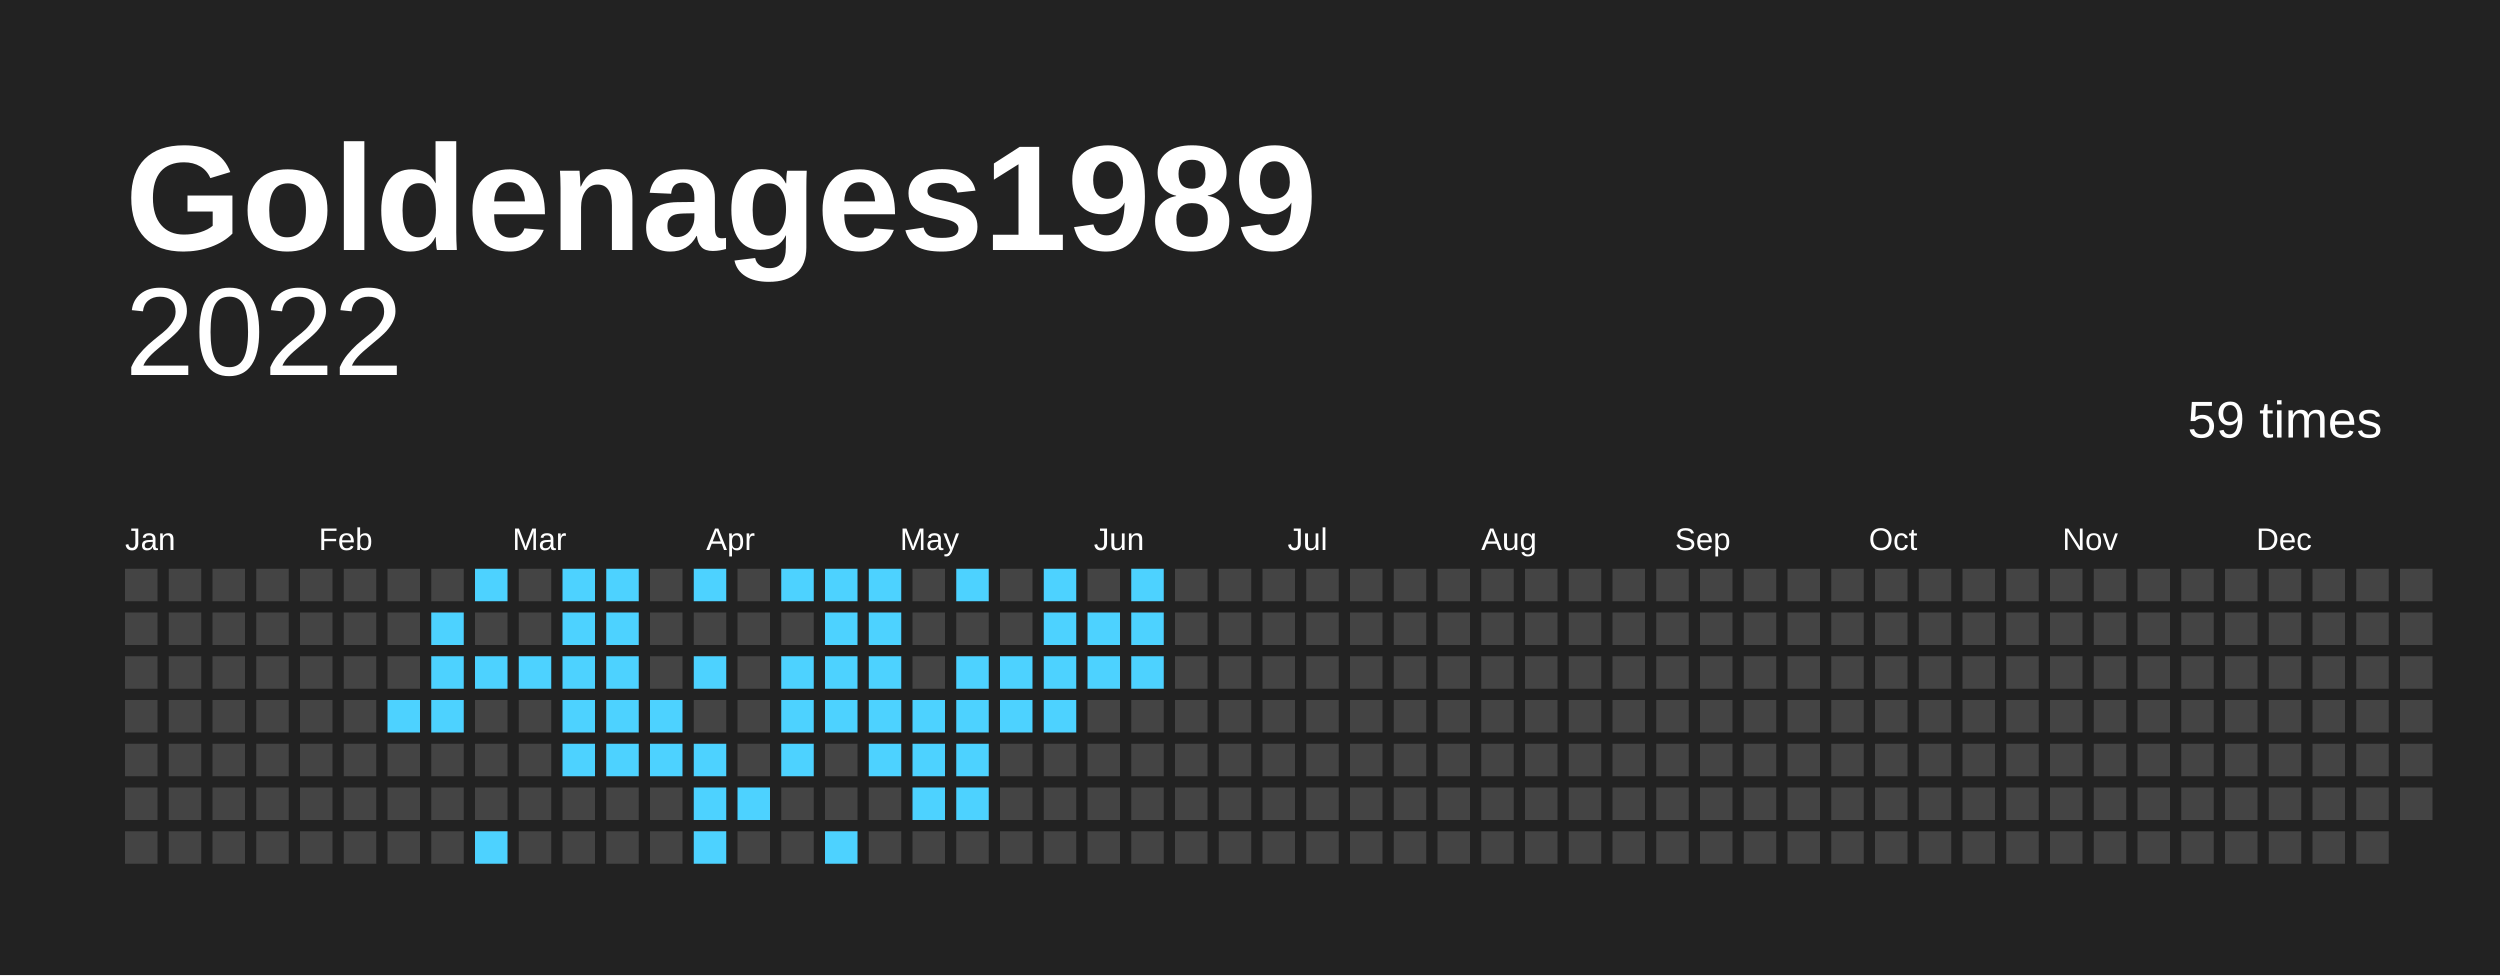
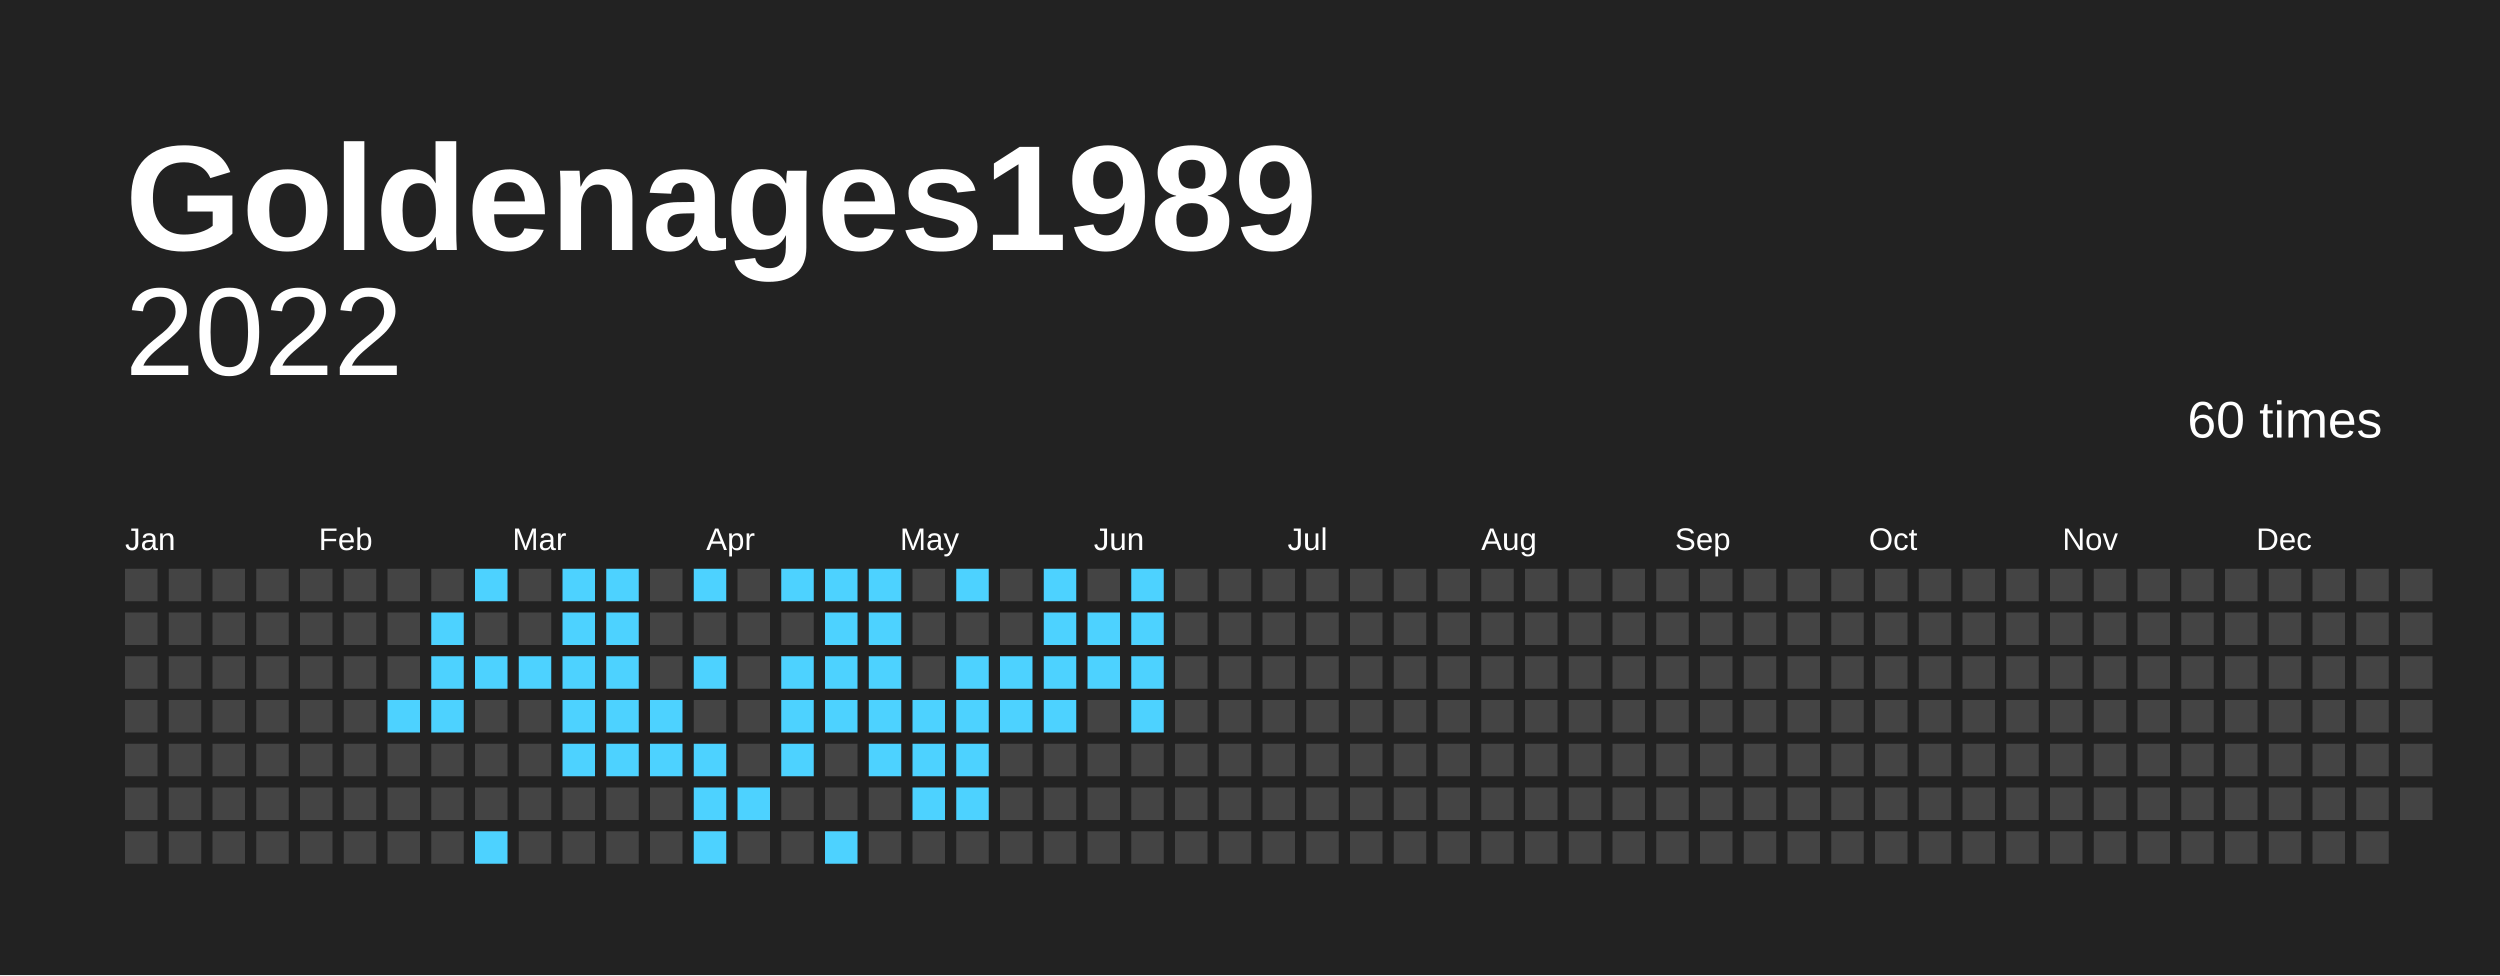
<svg xmlns="http://www.w3.org/2000/svg" baseProfile="full" height="78mm" version="1.1" viewBox="0,0,200,78" width="200mm">
  <defs />
  <rect fill="#222222" height="78" width="200" x="0" y="0" />
  <text fill="#FFFFFF" style="font-size:12px; font-family:Arial; font-weight:bold;" x="10" y="20">Goldenages1989</text>
  <text alignment-baseline="hanging" fill="#FFFFFF" style="font-size:10.0px; font-family:Arial;" x="10" y="30">2022</text>
-   <text alignment-baseline="hanging" fill="#FFFFFF" style="font-size:4.125px; font-family:Arial;" x="175" y="35">59 times</text>
+   <text alignment-baseline="hanging" fill="#FFFFFF" style="font-size:4.125px; font-family:Arial;" x="175" y="35">60 times</text>
  <text fill="#FFFFFF" style="font-size:2.5px; font-family:Arial" x="10.0" y="44">Jan</text>
  <text fill="#FFFFFF" style="font-size:2.5px; font-family:Arial" x="25.5" y="44">Feb</text>
  <text fill="#FFFFFF" style="font-size:2.5px; font-family:Arial" x="41.0" y="44">Mar</text>
  <text fill="#FFFFFF" style="font-size:2.5px; font-family:Arial" x="56.5" y="44">Apr</text>
  <text fill="#FFFFFF" style="font-size:2.5px; font-family:Arial" x="72.0" y="44">May</text>
  <text fill="#FFFFFF" style="font-size:2.5px; font-family:Arial" x="87.5" y="44">Jun</text>
  <text fill="#FFFFFF" style="font-size:2.5px; font-family:Arial" x="103.0" y="44">Jul</text>
  <text fill="#FFFFFF" style="font-size:2.5px; font-family:Arial" x="118.5" y="44">Aug</text>
  <text fill="#FFFFFF" style="font-size:2.5px; font-family:Arial" x="134.0" y="44">Sep</text>
  <text fill="#FFFFFF" style="font-size:2.5px; font-family:Arial" x="149.5" y="44">Oct</text>
  <text fill="#FFFFFF" style="font-size:2.5px; font-family:Arial" x="165.0" y="44">Nov</text>
  <text fill="#FFFFFF" style="font-size:2.5px; font-family:Arial" x="180.5" y="44">Dec</text>
  <rect fill="#444444" height="2.6" width="2.6" x="10.0" y="45.5" />
  <rect fill="#444444" height="2.6" width="2.6" x="10.0" y="49.0" />
  <rect fill="#444444" height="2.6" width="2.6" x="10.0" y="52.5" />
  <rect fill="#444444" height="2.6" width="2.6" x="10.0" y="56.0" />
  <rect fill="#444444" height="2.6" width="2.6" x="10.0" y="59.5" />
  <rect fill="#444444" height="2.6" width="2.6" x="10.0" y="63.0" />
  <rect fill="#444444" height="2.6" width="2.6" x="10.0" y="66.5" />
  <rect fill="#444444" height="2.6" width="2.6" x="13.5" y="45.5" />
  <rect fill="#444444" height="2.6" width="2.6" x="13.5" y="49.0" />
  <rect fill="#444444" height="2.6" width="2.6" x="13.5" y="52.5" />
  <rect fill="#444444" height="2.6" width="2.6" x="13.5" y="56.0" />
  <rect fill="#444444" height="2.6" width="2.6" x="13.5" y="59.5" />
  <rect fill="#444444" height="2.6" width="2.6" x="13.5" y="63.0" />
  <rect fill="#444444" height="2.6" width="2.6" x="13.5" y="66.5" />
  <rect fill="#444444" height="2.6" width="2.6" x="17.0" y="45.5" />
  <rect fill="#444444" height="2.6" width="2.6" x="17.0" y="49.0" />
  <rect fill="#444444" height="2.6" width="2.6" x="17.0" y="52.5" />
  <rect fill="#444444" height="2.6" width="2.6" x="17.0" y="56.0" />
  <rect fill="#444444" height="2.6" width="2.6" x="17.0" y="59.5" />
  <rect fill="#444444" height="2.6" width="2.6" x="17.0" y="63.0" />
  <rect fill="#444444" height="2.6" width="2.6" x="17.0" y="66.5" />
  <rect fill="#444444" height="2.6" width="2.6" x="20.5" y="45.5" />
  <rect fill="#444444" height="2.6" width="2.6" x="20.5" y="49.0" />
  <rect fill="#444444" height="2.6" width="2.6" x="20.5" y="52.5" />
  <rect fill="#444444" height="2.6" width="2.6" x="20.5" y="56.0" />
  <rect fill="#444444" height="2.6" width="2.6" x="20.5" y="59.5" />
  <rect fill="#444444" height="2.6" width="2.6" x="20.5" y="63.0" />
  <rect fill="#444444" height="2.6" width="2.6" x="20.5" y="66.5" />
  <rect fill="#444444" height="2.6" width="2.6" x="24.0" y="45.5" />
  <rect fill="#444444" height="2.6" width="2.6" x="24.0" y="49.0" />
  <rect fill="#444444" height="2.6" width="2.6" x="24.0" y="52.5" />
  <rect fill="#444444" height="2.6" width="2.6" x="24.0" y="56.0" />
  <rect fill="#444444" height="2.6" width="2.6" x="24.0" y="59.5" />
  <rect fill="#444444" height="2.6" width="2.6" x="24.0" y="63.0" />
  <rect fill="#444444" height="2.6" width="2.6" x="24.0" y="66.5" />
  <rect fill="#444444" height="2.6" width="2.6" x="27.5" y="45.5" />
  <rect fill="#444444" height="2.6" width="2.6" x="27.5" y="49.0" />
  <rect fill="#444444" height="2.6" width="2.6" x="27.5" y="52.5" />
  <rect fill="#444444" height="2.6" width="2.6" x="27.5" y="56.0" />
  <rect fill="#444444" height="2.6" width="2.6" x="27.5" y="59.5" />
  <rect fill="#444444" height="2.6" width="2.6" x="27.5" y="63.0" />
  <rect fill="#444444" height="2.6" width="2.6" x="27.5" y="66.5" />
  <rect fill="#444444" height="2.6" width="2.6" x="31.0" y="45.5" />
  <rect fill="#444444" height="2.6" width="2.6" x="31.0" y="49.0" />
  <rect fill="#444444" height="2.6" width="2.6" x="31.0" y="52.5" />
  <rect fill="#4DD2FF" height="2.6" width="2.6" x="31.0" y="56.0" />
  <rect fill="#444444" height="2.6" width="2.6" x="31.0" y="59.5" />
  <rect fill="#444444" height="2.6" width="2.6" x="31.0" y="63.0" />
  <rect fill="#444444" height="2.6" width="2.6" x="31.0" y="66.5" />
  <rect fill="#444444" height="2.6" width="2.6" x="34.5" y="45.5" />
  <rect fill="#4DD2FF" height="2.6" width="2.6" x="34.5" y="49.0" />
  <rect fill="#4DD2FF" height="2.6" width="2.6" x="34.5" y="52.5" />
  <rect fill="#4DD2FF" height="2.6" width="2.6" x="34.5" y="56.0" />
  <rect fill="#444444" height="2.6" width="2.6" x="34.5" y="59.5" />
  <rect fill="#444444" height="2.6" width="2.6" x="34.5" y="63.0" />
  <rect fill="#444444" height="2.6" width="2.6" x="34.5" y="66.5" />
  <rect fill="#4DD2FF" height="2.6" width="2.6" x="38.0" y="45.5" />
  <rect fill="#444444" height="2.6" width="2.6" x="38.0" y="49.0" />
  <rect fill="#4DD2FF" height="2.6" width="2.6" x="38.0" y="52.5" />
  <rect fill="#444444" height="2.6" width="2.6" x="38.0" y="56.0" />
  <rect fill="#444444" height="2.6" width="2.6" x="38.0" y="59.5" />
  <rect fill="#444444" height="2.6" width="2.6" x="38.0" y="63.0" />
  <rect fill="#4DD2FF" height="2.6" width="2.6" x="38.0" y="66.5" />
  <rect fill="#444444" height="2.6" width="2.6" x="41.5" y="45.5" />
  <rect fill="#444444" height="2.6" width="2.6" x="41.5" y="49.0" />
  <rect fill="#4DD2FF" height="2.6" width="2.6" x="41.5" y="52.5" />
  <rect fill="#444444" height="2.6" width="2.6" x="41.5" y="56.0" />
  <rect fill="#444444" height="2.6" width="2.6" x="41.5" y="59.5" />
  <rect fill="#444444" height="2.6" width="2.6" x="41.5" y="63.0" />
  <rect fill="#444444" height="2.6" width="2.6" x="41.5" y="66.5" />
  <rect fill="#4DD2FF" height="2.6" width="2.6" x="45.0" y="45.5" />
  <rect fill="#4DD2FF" height="2.6" width="2.6" x="45.0" y="49.0" />
  <rect fill="#4DD2FF" height="2.6" width="2.6" x="45.0" y="52.5" />
  <rect fill="#4DD2FF" height="2.6" width="2.6" x="45.0" y="56.0" />
  <rect fill="#4DD2FF" height="2.6" width="2.6" x="45.0" y="59.5" />
  <rect fill="#444444" height="2.6" width="2.6" x="45.0" y="63.0" />
  <rect fill="#444444" height="2.6" width="2.6" x="45.0" y="66.5" />
  <rect fill="#4DD2FF" height="2.6" width="2.6" x="48.5" y="45.5" />
  <rect fill="#4DD2FF" height="2.6" width="2.6" x="48.5" y="49.0" />
  <rect fill="#4DD2FF" height="2.6" width="2.6" x="48.5" y="52.5" />
  <rect fill="#4DD2FF" height="2.6" width="2.6" x="48.5" y="56.0" />
  <rect fill="#4DD2FF" height="2.6" width="2.6" x="48.5" y="59.5" />
  <rect fill="#444444" height="2.6" width="2.6" x="48.5" y="63.0" />
  <rect fill="#444444" height="2.6" width="2.6" x="48.5" y="66.5" />
  <rect fill="#444444" height="2.6" width="2.6" x="52.0" y="45.5" />
  <rect fill="#444444" height="2.6" width="2.6" x="52.0" y="49.0" />
  <rect fill="#444444" height="2.6" width="2.6" x="52.0" y="52.5" />
  <rect fill="#4DD2FF" height="2.6" width="2.6" x="52.0" y="56.0" />
  <rect fill="#4DD2FF" height="2.6" width="2.6" x="52.0" y="59.5" />
  <rect fill="#444444" height="2.6" width="2.6" x="52.0" y="63.0" />
  <rect fill="#444444" height="2.6" width="2.6" x="52.0" y="66.5" />
  <rect fill="#4DD2FF" height="2.6" width="2.6" x="55.5" y="45.5" />
  <rect fill="#444444" height="2.6" width="2.6" x="55.5" y="49.0" />
  <rect fill="#4DD2FF" height="2.6" width="2.6" x="55.5" y="52.5" />
  <rect fill="#444444" height="2.6" width="2.6" x="55.5" y="56.0" />
  <rect fill="#4DD2FF" height="2.6" width="2.6" x="55.5" y="59.5" />
  <rect fill="#4DD2FF" height="2.6" width="2.6" x="55.5" y="63.0" />
  <rect fill="#4DD2FF" height="2.6" width="2.6" x="55.5" y="66.5" />
  <rect fill="#444444" height="2.6" width="2.6" x="59.0" y="45.5" />
  <rect fill="#444444" height="2.6" width="2.6" x="59.0" y="49.0" />
  <rect fill="#444444" height="2.6" width="2.6" x="59.0" y="52.5" />
  <rect fill="#444444" height="2.6" width="2.6" x="59.0" y="56.0" />
  <rect fill="#444444" height="2.6" width="2.6" x="59.0" y="59.5" />
  <rect fill="#4DD2FF" height="2.6" width="2.6" x="59.0" y="63.0" />
  <rect fill="#444444" height="2.6" width="2.6" x="59.0" y="66.5" />
  <rect fill="#4DD2FF" height="2.6" width="2.6" x="62.5" y="45.5" />
  <rect fill="#444444" height="2.6" width="2.6" x="62.5" y="49.0" />
  <rect fill="#4DD2FF" height="2.6" width="2.6" x="62.5" y="52.5" />
  <rect fill="#4DD2FF" height="2.6" width="2.6" x="62.5" y="56.0" />
  <rect fill="#4DD2FF" height="2.6" width="2.6" x="62.5" y="59.5" />
  <rect fill="#444444" height="2.6" width="2.6" x="62.5" y="63.0" />
  <rect fill="#444444" height="2.6" width="2.6" x="62.5" y="66.5" />
  <rect fill="#4DD2FF" height="2.6" width="2.6" x="66.0" y="45.5" />
  <rect fill="#4DD2FF" height="2.6" width="2.6" x="66.0" y="49.0" />
  <rect fill="#4DD2FF" height="2.6" width="2.6" x="66.0" y="52.5" />
  <rect fill="#4DD2FF" height="2.6" width="2.6" x="66.0" y="56.0" />
  <rect fill="#444444" height="2.6" width="2.6" x="66.0" y="59.5" />
  <rect fill="#444444" height="2.6" width="2.6" x="66.0" y="63.0" />
  <rect fill="#4DD2FF" height="2.6" width="2.6" x="66.0" y="66.5" />
  <rect fill="#4DD2FF" height="2.6" width="2.6" x="69.5" y="45.5" />
  <rect fill="#4DD2FF" height="2.6" width="2.6" x="69.5" y="49.0" />
  <rect fill="#4DD2FF" height="2.6" width="2.6" x="69.5" y="52.5" />
  <rect fill="#4DD2FF" height="2.6" width="2.6" x="69.5" y="56.0" />
  <rect fill="#4DD2FF" height="2.6" width="2.6" x="69.5" y="59.5" />
  <rect fill="#444444" height="2.6" width="2.6" x="69.5" y="63.0" />
  <rect fill="#444444" height="2.6" width="2.6" x="69.5" y="66.5" />
  <rect fill="#444444" height="2.6" width="2.6" x="73.0" y="45.5" />
  <rect fill="#444444" height="2.6" width="2.6" x="73.0" y="49.0" />
  <rect fill="#444444" height="2.6" width="2.6" x="73.0" y="52.5" />
  <rect fill="#4DD2FF" height="2.6" width="2.6" x="73.0" y="56.0" />
  <rect fill="#4DD2FF" height="2.6" width="2.6" x="73.0" y="59.5" />
  <rect fill="#4DD2FF" height="2.6" width="2.6" x="73.0" y="63.0" />
  <rect fill="#444444" height="2.6" width="2.6" x="73.0" y="66.5" />
  <rect fill="#4DD2FF" height="2.6" width="2.6" x="76.5" y="45.5" />
  <rect fill="#444444" height="2.6" width="2.6" x="76.5" y="49.0" />
  <rect fill="#4DD2FF" height="2.6" width="2.6" x="76.5" y="52.5" />
  <rect fill="#4DD2FF" height="2.6" width="2.6" x="76.5" y="56.0" />
  <rect fill="#4DD2FF" height="2.6" width="2.6" x="76.5" y="59.5" />
  <rect fill="#4DD2FF" height="2.6" width="2.6" x="76.5" y="63.0" />
  <rect fill="#444444" height="2.6" width="2.6" x="76.5" y="66.5" />
  <rect fill="#444444" height="2.6" width="2.6" x="80.0" y="45.5" />
  <rect fill="#444444" height="2.6" width="2.6" x="80.0" y="49.0" />
  <rect fill="#4DD2FF" height="2.6" width="2.6" x="80.0" y="52.5" />
  <rect fill="#4DD2FF" height="2.6" width="2.6" x="80.0" y="56.0" />
  <rect fill="#444444" height="2.6" width="2.6" x="80.0" y="59.5" />
  <rect fill="#444444" height="2.6" width="2.6" x="80.0" y="63.0" />
  <rect fill="#444444" height="2.6" width="2.6" x="80.0" y="66.5" />
  <rect fill="#4DD2FF" height="2.6" width="2.6" x="83.5" y="45.5" />
  <rect fill="#4DD2FF" height="2.6" width="2.6" x="83.5" y="49.0" />
  <rect fill="#4DD2FF" height="2.6" width="2.6" x="83.5" y="52.5" />
  <rect fill="#4DD2FF" height="2.6" width="2.6" x="83.5" y="56.0" />
  <rect fill="#444444" height="2.6" width="2.6" x="83.5" y="59.5" />
  <rect fill="#444444" height="2.6" width="2.6" x="83.5" y="63.0" />
  <rect fill="#444444" height="2.6" width="2.6" x="83.5" y="66.5" />
  <rect fill="#444444" height="2.6" width="2.6" x="87.0" y="45.5" />
  <rect fill="#4DD2FF" height="2.6" width="2.6" x="87.0" y="49.0" />
  <rect fill="#4DD2FF" height="2.6" width="2.6" x="87.0" y="52.5" />
  <rect fill="#444444" height="2.6" width="2.6" x="87.0" y="56.0" />
  <rect fill="#444444" height="2.6" width="2.6" x="87.0" y="59.5" />
  <rect fill="#444444" height="2.6" width="2.6" x="87.0" y="63.0" />
  <rect fill="#444444" height="2.6" width="2.6" x="87.0" y="66.5" />
  <rect fill="#4DD2FF" height="2.6" width="2.6" x="90.5" y="45.5" />
  <rect fill="#4DD2FF" height="2.6" width="2.6" x="90.5" y="49.0" />
  <rect fill="#4DD2FF" height="2.6" width="2.6" x="90.5" y="52.5" />
-   <rect fill="#444444" height="2.6" width="2.6" x="90.5" y="56.0" />
+   <rect fill="#4DD2FF" height="2.6" width="2.6" x="90.5" y="56.0" />
  <rect fill="#444444" height="2.6" width="2.6" x="90.5" y="59.5" />
  <rect fill="#444444" height="2.6" width="2.6" x="90.5" y="63.0" />
  <rect fill="#444444" height="2.6" width="2.6" x="90.5" y="66.5" />
  <rect fill="#444444" height="2.6" width="2.6" x="94.0" y="45.5" />
  <rect fill="#444444" height="2.6" width="2.6" x="94.0" y="49.0" />
  <rect fill="#444444" height="2.6" width="2.6" x="94.0" y="52.5" />
  <rect fill="#444444" height="2.6" width="2.6" x="94.0" y="56.0" />
  <rect fill="#444444" height="2.6" width="2.6" x="94.0" y="59.5" />
  <rect fill="#444444" height="2.6" width="2.6" x="94.0" y="63.0" />
  <rect fill="#444444" height="2.6" width="2.6" x="94.0" y="66.5" />
  <rect fill="#444444" height="2.6" width="2.6" x="97.5" y="45.5" />
  <rect fill="#444444" height="2.6" width="2.6" x="97.5" y="49.0" />
  <rect fill="#444444" height="2.6" width="2.6" x="97.5" y="52.5" />
  <rect fill="#444444" height="2.6" width="2.6" x="97.5" y="56.0" />
  <rect fill="#444444" height="2.6" width="2.6" x="97.5" y="59.5" />
  <rect fill="#444444" height="2.6" width="2.6" x="97.5" y="63.0" />
  <rect fill="#444444" height="2.6" width="2.6" x="97.5" y="66.5" />
  <rect fill="#444444" height="2.6" width="2.6" x="101.0" y="45.5" />
  <rect fill="#444444" height="2.6" width="2.6" x="101.0" y="49.0" />
  <rect fill="#444444" height="2.6" width="2.6" x="101.0" y="52.5" />
  <rect fill="#444444" height="2.6" width="2.6" x="101.0" y="56.0" />
  <rect fill="#444444" height="2.6" width="2.6" x="101.0" y="59.5" />
  <rect fill="#444444" height="2.6" width="2.6" x="101.0" y="63.0" />
  <rect fill="#444444" height="2.6" width="2.6" x="101.0" y="66.5" />
  <rect fill="#444444" height="2.6" width="2.6" x="104.5" y="45.5" />
  <rect fill="#444444" height="2.6" width="2.6" x="104.5" y="49.0" />
  <rect fill="#444444" height="2.6" width="2.6" x="104.5" y="52.5" />
  <rect fill="#444444" height="2.6" width="2.6" x="104.5" y="56.0" />
  <rect fill="#444444" height="2.6" width="2.6" x="104.5" y="59.5" />
  <rect fill="#444444" height="2.6" width="2.6" x="104.5" y="63.0" />
  <rect fill="#444444" height="2.6" width="2.6" x="104.5" y="66.5" />
  <rect fill="#444444" height="2.6" width="2.6" x="108.0" y="45.5" />
  <rect fill="#444444" height="2.6" width="2.6" x="108.0" y="49.0" />
  <rect fill="#444444" height="2.6" width="2.6" x="108.0" y="52.5" />
  <rect fill="#444444" height="2.6" width="2.6" x="108.0" y="56.0" />
  <rect fill="#444444" height="2.6" width="2.6" x="108.0" y="59.5" />
  <rect fill="#444444" height="2.6" width="2.6" x="108.0" y="63.0" />
  <rect fill="#444444" height="2.6" width="2.6" x="108.0" y="66.5" />
  <rect fill="#444444" height="2.6" width="2.6" x="111.5" y="45.5" />
  <rect fill="#444444" height="2.6" width="2.6" x="111.5" y="49.0" />
  <rect fill="#444444" height="2.6" width="2.6" x="111.5" y="52.5" />
  <rect fill="#444444" height="2.6" width="2.6" x="111.5" y="56.0" />
  <rect fill="#444444" height="2.6" width="2.6" x="111.5" y="59.5" />
  <rect fill="#444444" height="2.6" width="2.6" x="111.5" y="63.0" />
  <rect fill="#444444" height="2.6" width="2.6" x="111.5" y="66.5" />
  <rect fill="#444444" height="2.6" width="2.6" x="115.0" y="45.5" />
  <rect fill="#444444" height="2.6" width="2.6" x="115.0" y="49.0" />
  <rect fill="#444444" height="2.6" width="2.6" x="115.0" y="52.5" />
  <rect fill="#444444" height="2.6" width="2.6" x="115.0" y="56.0" />
  <rect fill="#444444" height="2.6" width="2.6" x="115.0" y="59.5" />
  <rect fill="#444444" height="2.6" width="2.6" x="115.0" y="63.0" />
  <rect fill="#444444" height="2.6" width="2.6" x="115.0" y="66.5" />
  <rect fill="#444444" height="2.6" width="2.6" x="118.5" y="45.5" />
  <rect fill="#444444" height="2.6" width="2.6" x="118.5" y="49.0" />
  <rect fill="#444444" height="2.6" width="2.6" x="118.5" y="52.5" />
  <rect fill="#444444" height="2.6" width="2.6" x="118.5" y="56.0" />
  <rect fill="#444444" height="2.6" width="2.6" x="118.5" y="59.5" />
  <rect fill="#444444" height="2.6" width="2.6" x="118.5" y="63.0" />
  <rect fill="#444444" height="2.6" width="2.6" x="118.5" y="66.5" />
  <rect fill="#444444" height="2.6" width="2.6" x="122.0" y="45.5" />
  <rect fill="#444444" height="2.6" width="2.6" x="122.0" y="49.0" />
  <rect fill="#444444" height="2.6" width="2.6" x="122.0" y="52.5" />
  <rect fill="#444444" height="2.6" width="2.6" x="122.0" y="56.0" />
  <rect fill="#444444" height="2.6" width="2.6" x="122.0" y="59.5" />
  <rect fill="#444444" height="2.6" width="2.6" x="122.0" y="63.0" />
  <rect fill="#444444" height="2.6" width="2.6" x="122.0" y="66.5" />
  <rect fill="#444444" height="2.6" width="2.6" x="125.5" y="45.5" />
  <rect fill="#444444" height="2.6" width="2.6" x="125.5" y="49.0" />
  <rect fill="#444444" height="2.6" width="2.6" x="125.5" y="52.5" />
  <rect fill="#444444" height="2.6" width="2.6" x="125.5" y="56.0" />
  <rect fill="#444444" height="2.6" width="2.6" x="125.5" y="59.5" />
  <rect fill="#444444" height="2.6" width="2.6" x="125.5" y="63.0" />
  <rect fill="#444444" height="2.6" width="2.6" x="125.5" y="66.5" />
  <rect fill="#444444" height="2.6" width="2.6" x="129.0" y="45.5" />
  <rect fill="#444444" height="2.6" width="2.6" x="129.0" y="49.0" />
  <rect fill="#444444" height="2.6" width="2.6" x="129.0" y="52.5" />
  <rect fill="#444444" height="2.6" width="2.6" x="129.0" y="56.0" />
  <rect fill="#444444" height="2.6" width="2.6" x="129.0" y="59.5" />
  <rect fill="#444444" height="2.6" width="2.6" x="129.0" y="63.0" />
  <rect fill="#444444" height="2.6" width="2.6" x="129.0" y="66.5" />
  <rect fill="#444444" height="2.6" width="2.6" x="132.5" y="45.5" />
  <rect fill="#444444" height="2.6" width="2.6" x="132.5" y="49.0" />
  <rect fill="#444444" height="2.6" width="2.6" x="132.5" y="52.5" />
  <rect fill="#444444" height="2.6" width="2.6" x="132.5" y="56.0" />
  <rect fill="#444444" height="2.6" width="2.6" x="132.5" y="59.5" />
  <rect fill="#444444" height="2.6" width="2.6" x="132.5" y="63.0" />
  <rect fill="#444444" height="2.6" width="2.6" x="132.5" y="66.5" />
  <rect fill="#444444" height="2.6" width="2.6" x="136.0" y="45.5" />
  <rect fill="#444444" height="2.6" width="2.6" x="136.0" y="49.0" />
  <rect fill="#444444" height="2.6" width="2.6" x="136.0" y="52.5" />
  <rect fill="#444444" height="2.6" width="2.6" x="136.0" y="56.0" />
  <rect fill="#444444" height="2.6" width="2.6" x="136.0" y="59.5" />
  <rect fill="#444444" height="2.6" width="2.6" x="136.0" y="63.0" />
  <rect fill="#444444" height="2.6" width="2.6" x="136.0" y="66.5" />
  <rect fill="#444444" height="2.6" width="2.6" x="139.5" y="45.5" />
  <rect fill="#444444" height="2.6" width="2.6" x="139.5" y="49.0" />
  <rect fill="#444444" height="2.6" width="2.6" x="139.5" y="52.5" />
  <rect fill="#444444" height="2.6" width="2.6" x="139.5" y="56.0" />
  <rect fill="#444444" height="2.6" width="2.6" x="139.5" y="59.5" />
  <rect fill="#444444" height="2.6" width="2.6" x="139.5" y="63.0" />
  <rect fill="#444444" height="2.6" width="2.6" x="139.5" y="66.5" />
  <rect fill="#444444" height="2.6" width="2.6" x="143.0" y="45.5" />
  <rect fill="#444444" height="2.6" width="2.6" x="143.0" y="49.0" />
  <rect fill="#444444" height="2.6" width="2.6" x="143.0" y="52.5" />
  <rect fill="#444444" height="2.6" width="2.6" x="143.0" y="56.0" />
  <rect fill="#444444" height="2.6" width="2.6" x="143.0" y="59.5" />
  <rect fill="#444444" height="2.6" width="2.6" x="143.0" y="63.0" />
  <rect fill="#444444" height="2.6" width="2.6" x="143.0" y="66.5" />
  <rect fill="#444444" height="2.6" width="2.6" x="146.5" y="45.5" />
  <rect fill="#444444" height="2.6" width="2.6" x="146.5" y="49.0" />
  <rect fill="#444444" height="2.6" width="2.6" x="146.5" y="52.5" />
  <rect fill="#444444" height="2.6" width="2.6" x="146.5" y="56.0" />
  <rect fill="#444444" height="2.6" width="2.6" x="146.5" y="59.5" />
  <rect fill="#444444" height="2.6" width="2.6" x="146.5" y="63.0" />
  <rect fill="#444444" height="2.6" width="2.6" x="146.5" y="66.5" />
  <rect fill="#444444" height="2.6" width="2.6" x="150.0" y="45.5" />
  <rect fill="#444444" height="2.6" width="2.6" x="150.0" y="49.0" />
  <rect fill="#444444" height="2.6" width="2.6" x="150.0" y="52.5" />
  <rect fill="#444444" height="2.6" width="2.6" x="150.0" y="56.0" />
  <rect fill="#444444" height="2.6" width="2.6" x="150.0" y="59.5" />
  <rect fill="#444444" height="2.6" width="2.6" x="150.0" y="63.0" />
  <rect fill="#444444" height="2.6" width="2.6" x="150.0" y="66.5" />
  <rect fill="#444444" height="2.6" width="2.6" x="153.5" y="45.5" />
  <rect fill="#444444" height="2.6" width="2.6" x="153.5" y="49.0" />
  <rect fill="#444444" height="2.6" width="2.6" x="153.5" y="52.5" />
  <rect fill="#444444" height="2.6" width="2.6" x="153.5" y="56.0" />
  <rect fill="#444444" height="2.6" width="2.6" x="153.5" y="59.5" />
  <rect fill="#444444" height="2.6" width="2.6" x="153.5" y="63.0" />
  <rect fill="#444444" height="2.6" width="2.6" x="153.5" y="66.5" />
  <rect fill="#444444" height="2.6" width="2.6" x="157.0" y="45.5" />
  <rect fill="#444444" height="2.6" width="2.6" x="157.0" y="49.0" />
  <rect fill="#444444" height="2.6" width="2.6" x="157.0" y="52.5" />
  <rect fill="#444444" height="2.6" width="2.6" x="157.0" y="56.0" />
  <rect fill="#444444" height="2.6" width="2.6" x="157.0" y="59.5" />
  <rect fill="#444444" height="2.6" width="2.6" x="157.0" y="63.0" />
  <rect fill="#444444" height="2.6" width="2.6" x="157.0" y="66.5" />
  <rect fill="#444444" height="2.6" width="2.6" x="160.5" y="45.5" />
  <rect fill="#444444" height="2.6" width="2.6" x="160.5" y="49.0" />
  <rect fill="#444444" height="2.6" width="2.6" x="160.5" y="52.5" />
  <rect fill="#444444" height="2.6" width="2.6" x="160.5" y="56.0" />
  <rect fill="#444444" height="2.6" width="2.6" x="160.5" y="59.5" />
  <rect fill="#444444" height="2.6" width="2.6" x="160.5" y="63.0" />
  <rect fill="#444444" height="2.6" width="2.6" x="160.5" y="66.5" />
  <rect fill="#444444" height="2.6" width="2.6" x="164.0" y="45.5" />
  <rect fill="#444444" height="2.6" width="2.6" x="164.0" y="49.0" />
  <rect fill="#444444" height="2.6" width="2.6" x="164.0" y="52.5" />
  <rect fill="#444444" height="2.6" width="2.6" x="164.0" y="56.0" />
  <rect fill="#444444" height="2.6" width="2.6" x="164.0" y="59.5" />
  <rect fill="#444444" height="2.6" width="2.6" x="164.0" y="63.0" />
  <rect fill="#444444" height="2.6" width="2.6" x="164.0" y="66.5" />
  <rect fill="#444444" height="2.6" width="2.6" x="167.5" y="45.5" />
  <rect fill="#444444" height="2.6" width="2.6" x="167.5" y="49.0" />
  <rect fill="#444444" height="2.6" width="2.6" x="167.5" y="52.5" />
  <rect fill="#444444" height="2.6" width="2.6" x="167.5" y="56.0" />
  <rect fill="#444444" height="2.6" width="2.6" x="167.5" y="59.5" />
  <rect fill="#444444" height="2.6" width="2.6" x="167.5" y="63.0" />
  <rect fill="#444444" height="2.6" width="2.6" x="167.5" y="66.5" />
  <rect fill="#444444" height="2.6" width="2.6" x="171.0" y="45.5" />
  <rect fill="#444444" height="2.6" width="2.6" x="171.0" y="49.0" />
  <rect fill="#444444" height="2.6" width="2.6" x="171.0" y="52.5" />
  <rect fill="#444444" height="2.6" width="2.6" x="171.0" y="56.0" />
  <rect fill="#444444" height="2.6" width="2.6" x="171.0" y="59.5" />
  <rect fill="#444444" height="2.6" width="2.6" x="171.0" y="63.0" />
  <rect fill="#444444" height="2.6" width="2.6" x="171.0" y="66.5" />
  <rect fill="#444444" height="2.6" width="2.6" x="174.5" y="45.5" />
  <rect fill="#444444" height="2.6" width="2.6" x="174.5" y="49.0" />
  <rect fill="#444444" height="2.6" width="2.6" x="174.5" y="52.5" />
  <rect fill="#444444" height="2.6" width="2.6" x="174.5" y="56.0" />
  <rect fill="#444444" height="2.6" width="2.6" x="174.5" y="59.5" />
  <rect fill="#444444" height="2.6" width="2.6" x="174.5" y="63.0" />
  <rect fill="#444444" height="2.6" width="2.6" x="174.5" y="66.5" />
  <rect fill="#444444" height="2.6" width="2.6" x="178.0" y="45.5" />
  <rect fill="#444444" height="2.6" width="2.6" x="178.0" y="49.0" />
  <rect fill="#444444" height="2.6" width="2.6" x="178.0" y="52.5" />
  <rect fill="#444444" height="2.6" width="2.6" x="178.0" y="56.0" />
  <rect fill="#444444" height="2.6" width="2.6" x="178.0" y="59.5" />
  <rect fill="#444444" height="2.6" width="2.6" x="178.0" y="63.0" />
  <rect fill="#444444" height="2.6" width="2.6" x="178.0" y="66.5" />
  <rect fill="#444444" height="2.6" width="2.6" x="181.5" y="45.5" />
  <rect fill="#444444" height="2.6" width="2.6" x="181.5" y="49.0" />
  <rect fill="#444444" height="2.6" width="2.6" x="181.5" y="52.5" />
  <rect fill="#444444" height="2.6" width="2.6" x="181.5" y="56.0" />
  <rect fill="#444444" height="2.6" width="2.6" x="181.5" y="59.5" />
  <rect fill="#444444" height="2.6" width="2.6" x="181.5" y="63.0" />
  <rect fill="#444444" height="2.6" width="2.6" x="181.5" y="66.5" />
  <rect fill="#444444" height="2.6" width="2.6" x="185.0" y="45.5" />
  <rect fill="#444444" height="2.6" width="2.6" x="185.0" y="49.0" />
  <rect fill="#444444" height="2.6" width="2.6" x="185.0" y="52.5" />
  <rect fill="#444444" height="2.6" width="2.6" x="185.0" y="56.0" />
  <rect fill="#444444" height="2.6" width="2.6" x="185.0" y="59.5" />
  <rect fill="#444444" height="2.6" width="2.6" x="185.0" y="63.0" />
  <rect fill="#444444" height="2.6" width="2.6" x="185.0" y="66.5" />
  <rect fill="#444444" height="2.6" width="2.6" x="188.5" y="45.5" />
  <rect fill="#444444" height="2.6" width="2.6" x="188.5" y="49.0" />
  <rect fill="#444444" height="2.6" width="2.6" x="188.5" y="52.5" />
  <rect fill="#444444" height="2.6" width="2.6" x="188.5" y="56.0" />
  <rect fill="#444444" height="2.6" width="2.6" x="188.5" y="59.5" />
  <rect fill="#444444" height="2.6" width="2.6" x="188.5" y="63.0" />
  <rect fill="#444444" height="2.6" width="2.6" x="188.5" y="66.5" />
  <rect fill="#444444" height="2.6" width="2.6" x="192.0" y="45.5" />
  <rect fill="#444444" height="2.6" width="2.6" x="192.0" y="49.0" />
  <rect fill="#444444" height="2.6" width="2.6" x="192.0" y="52.5" />
  <rect fill="#444444" height="2.6" width="2.6" x="192.0" y="56.0" />
  <rect fill="#444444" height="2.6" width="2.6" x="192.0" y="59.5" />
  <rect fill="#444444" height="2.6" width="2.6" x="192.0" y="63.0" />
</svg>
